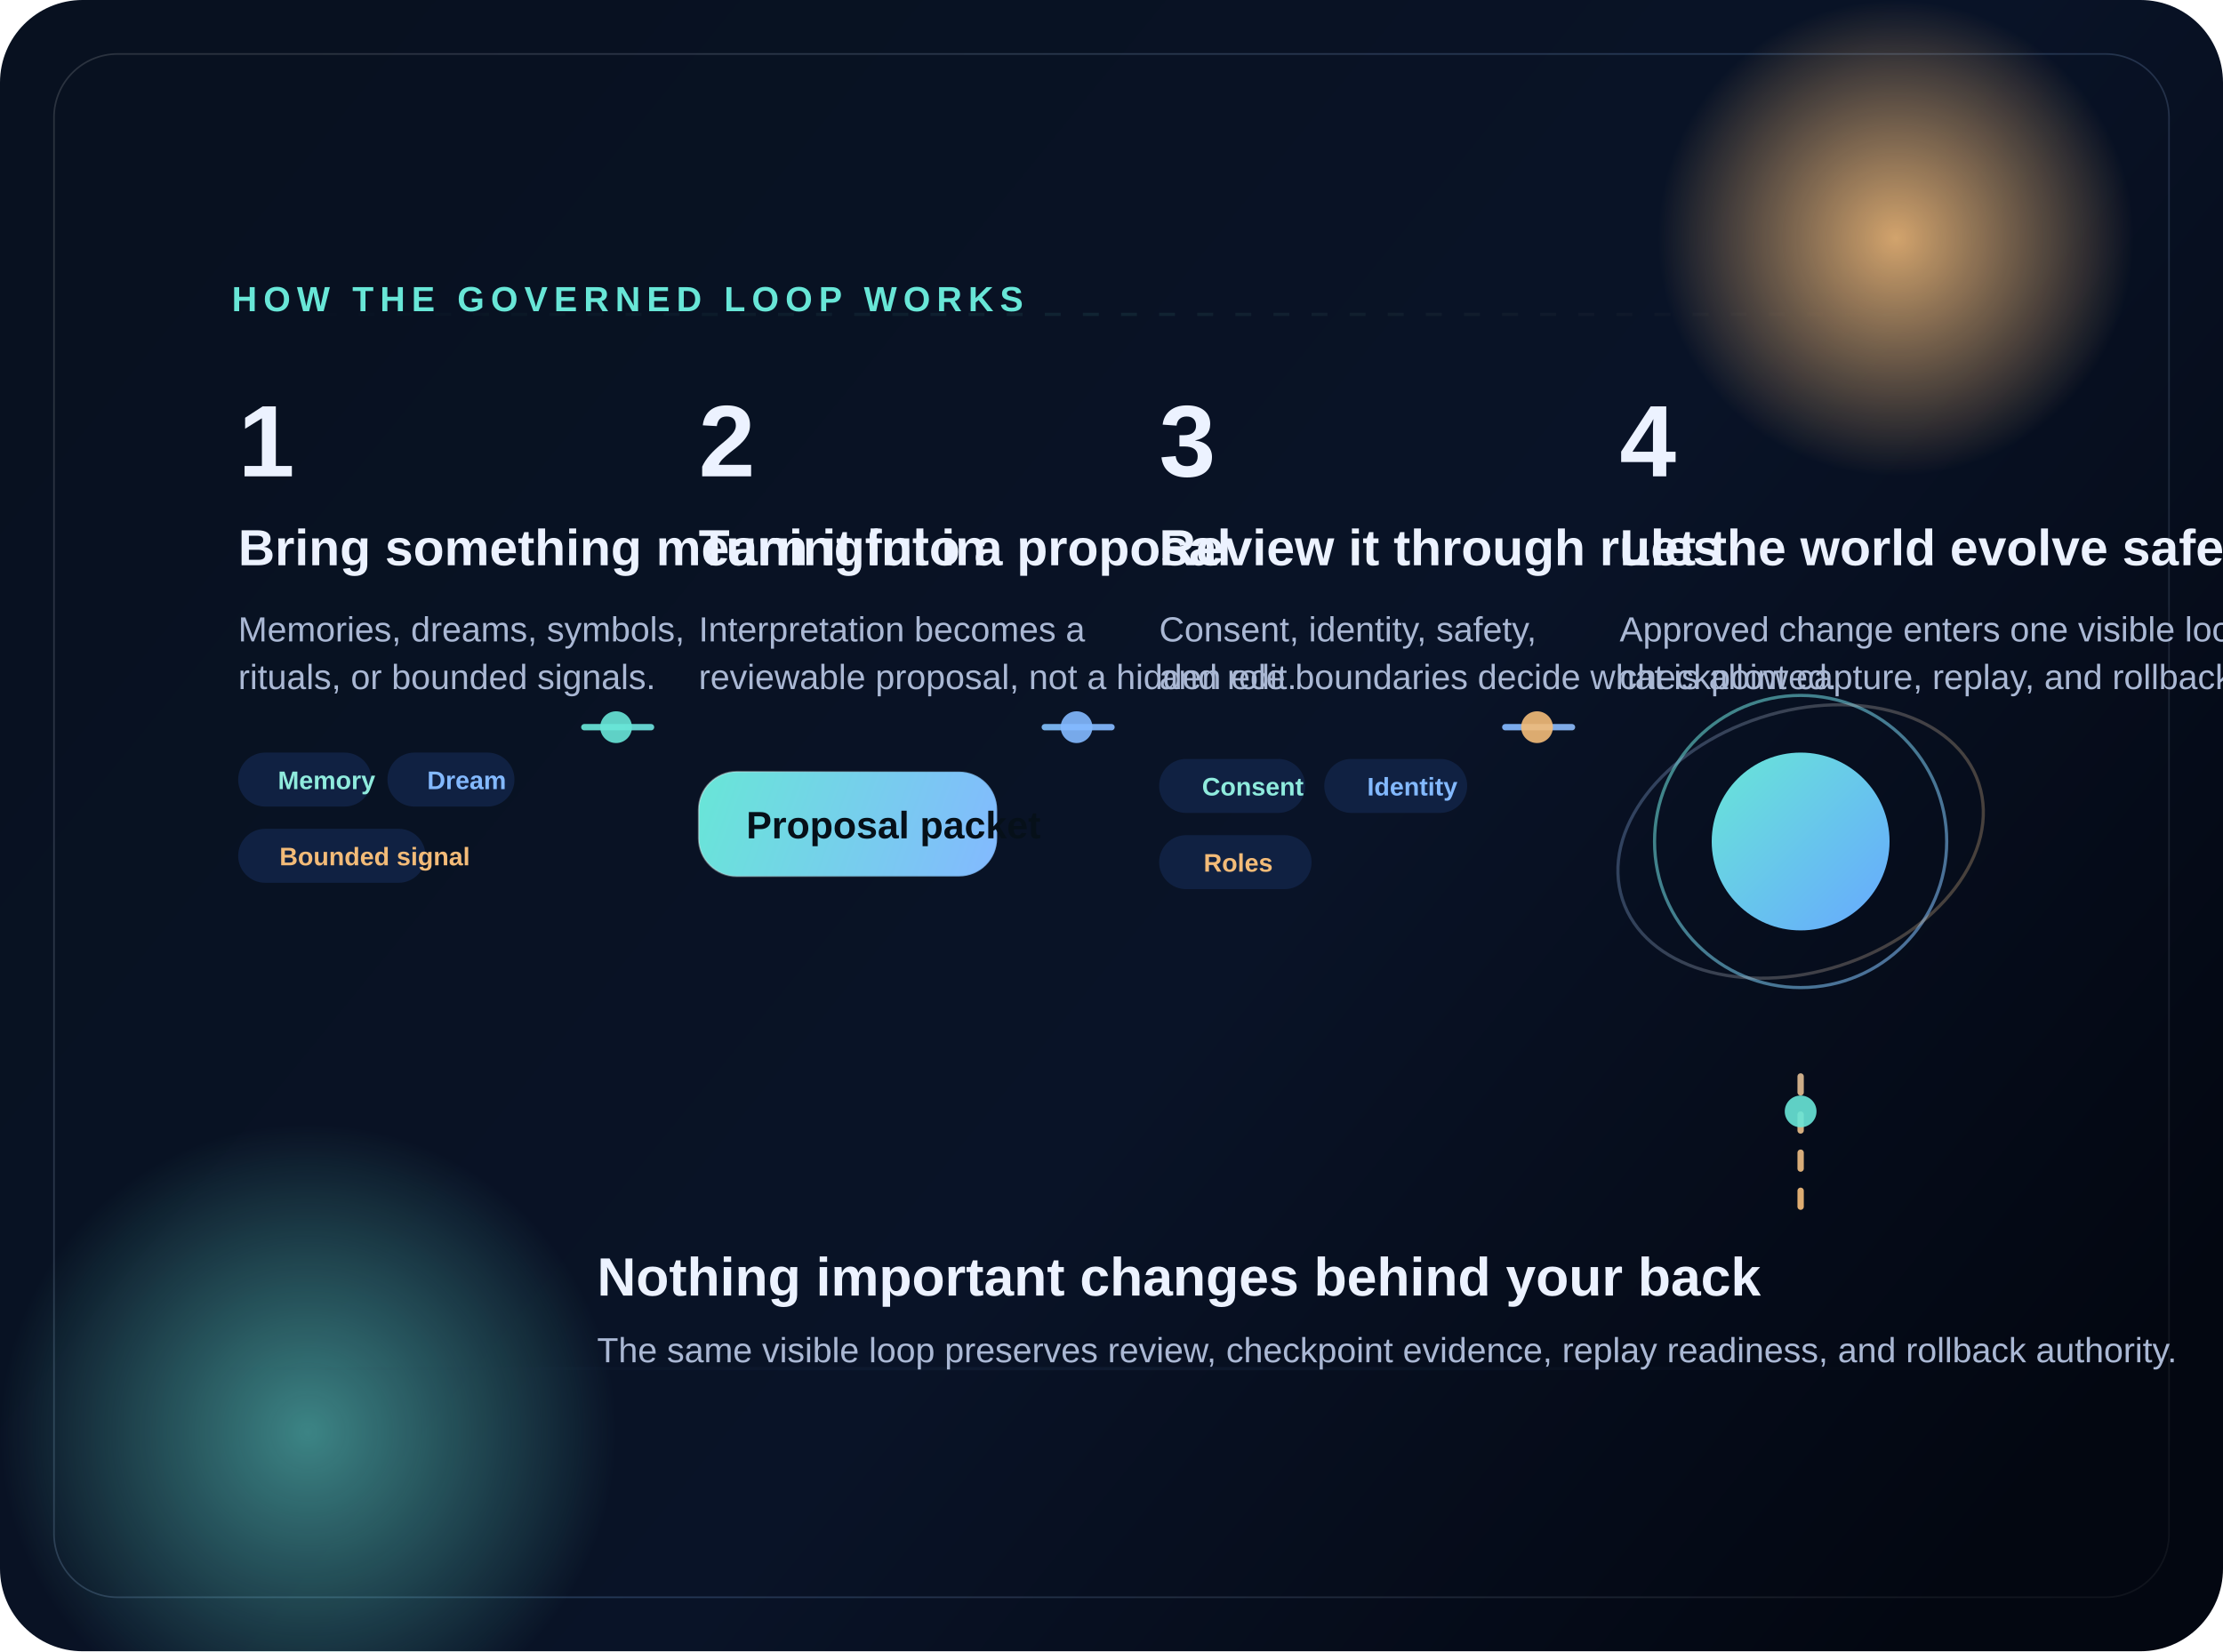
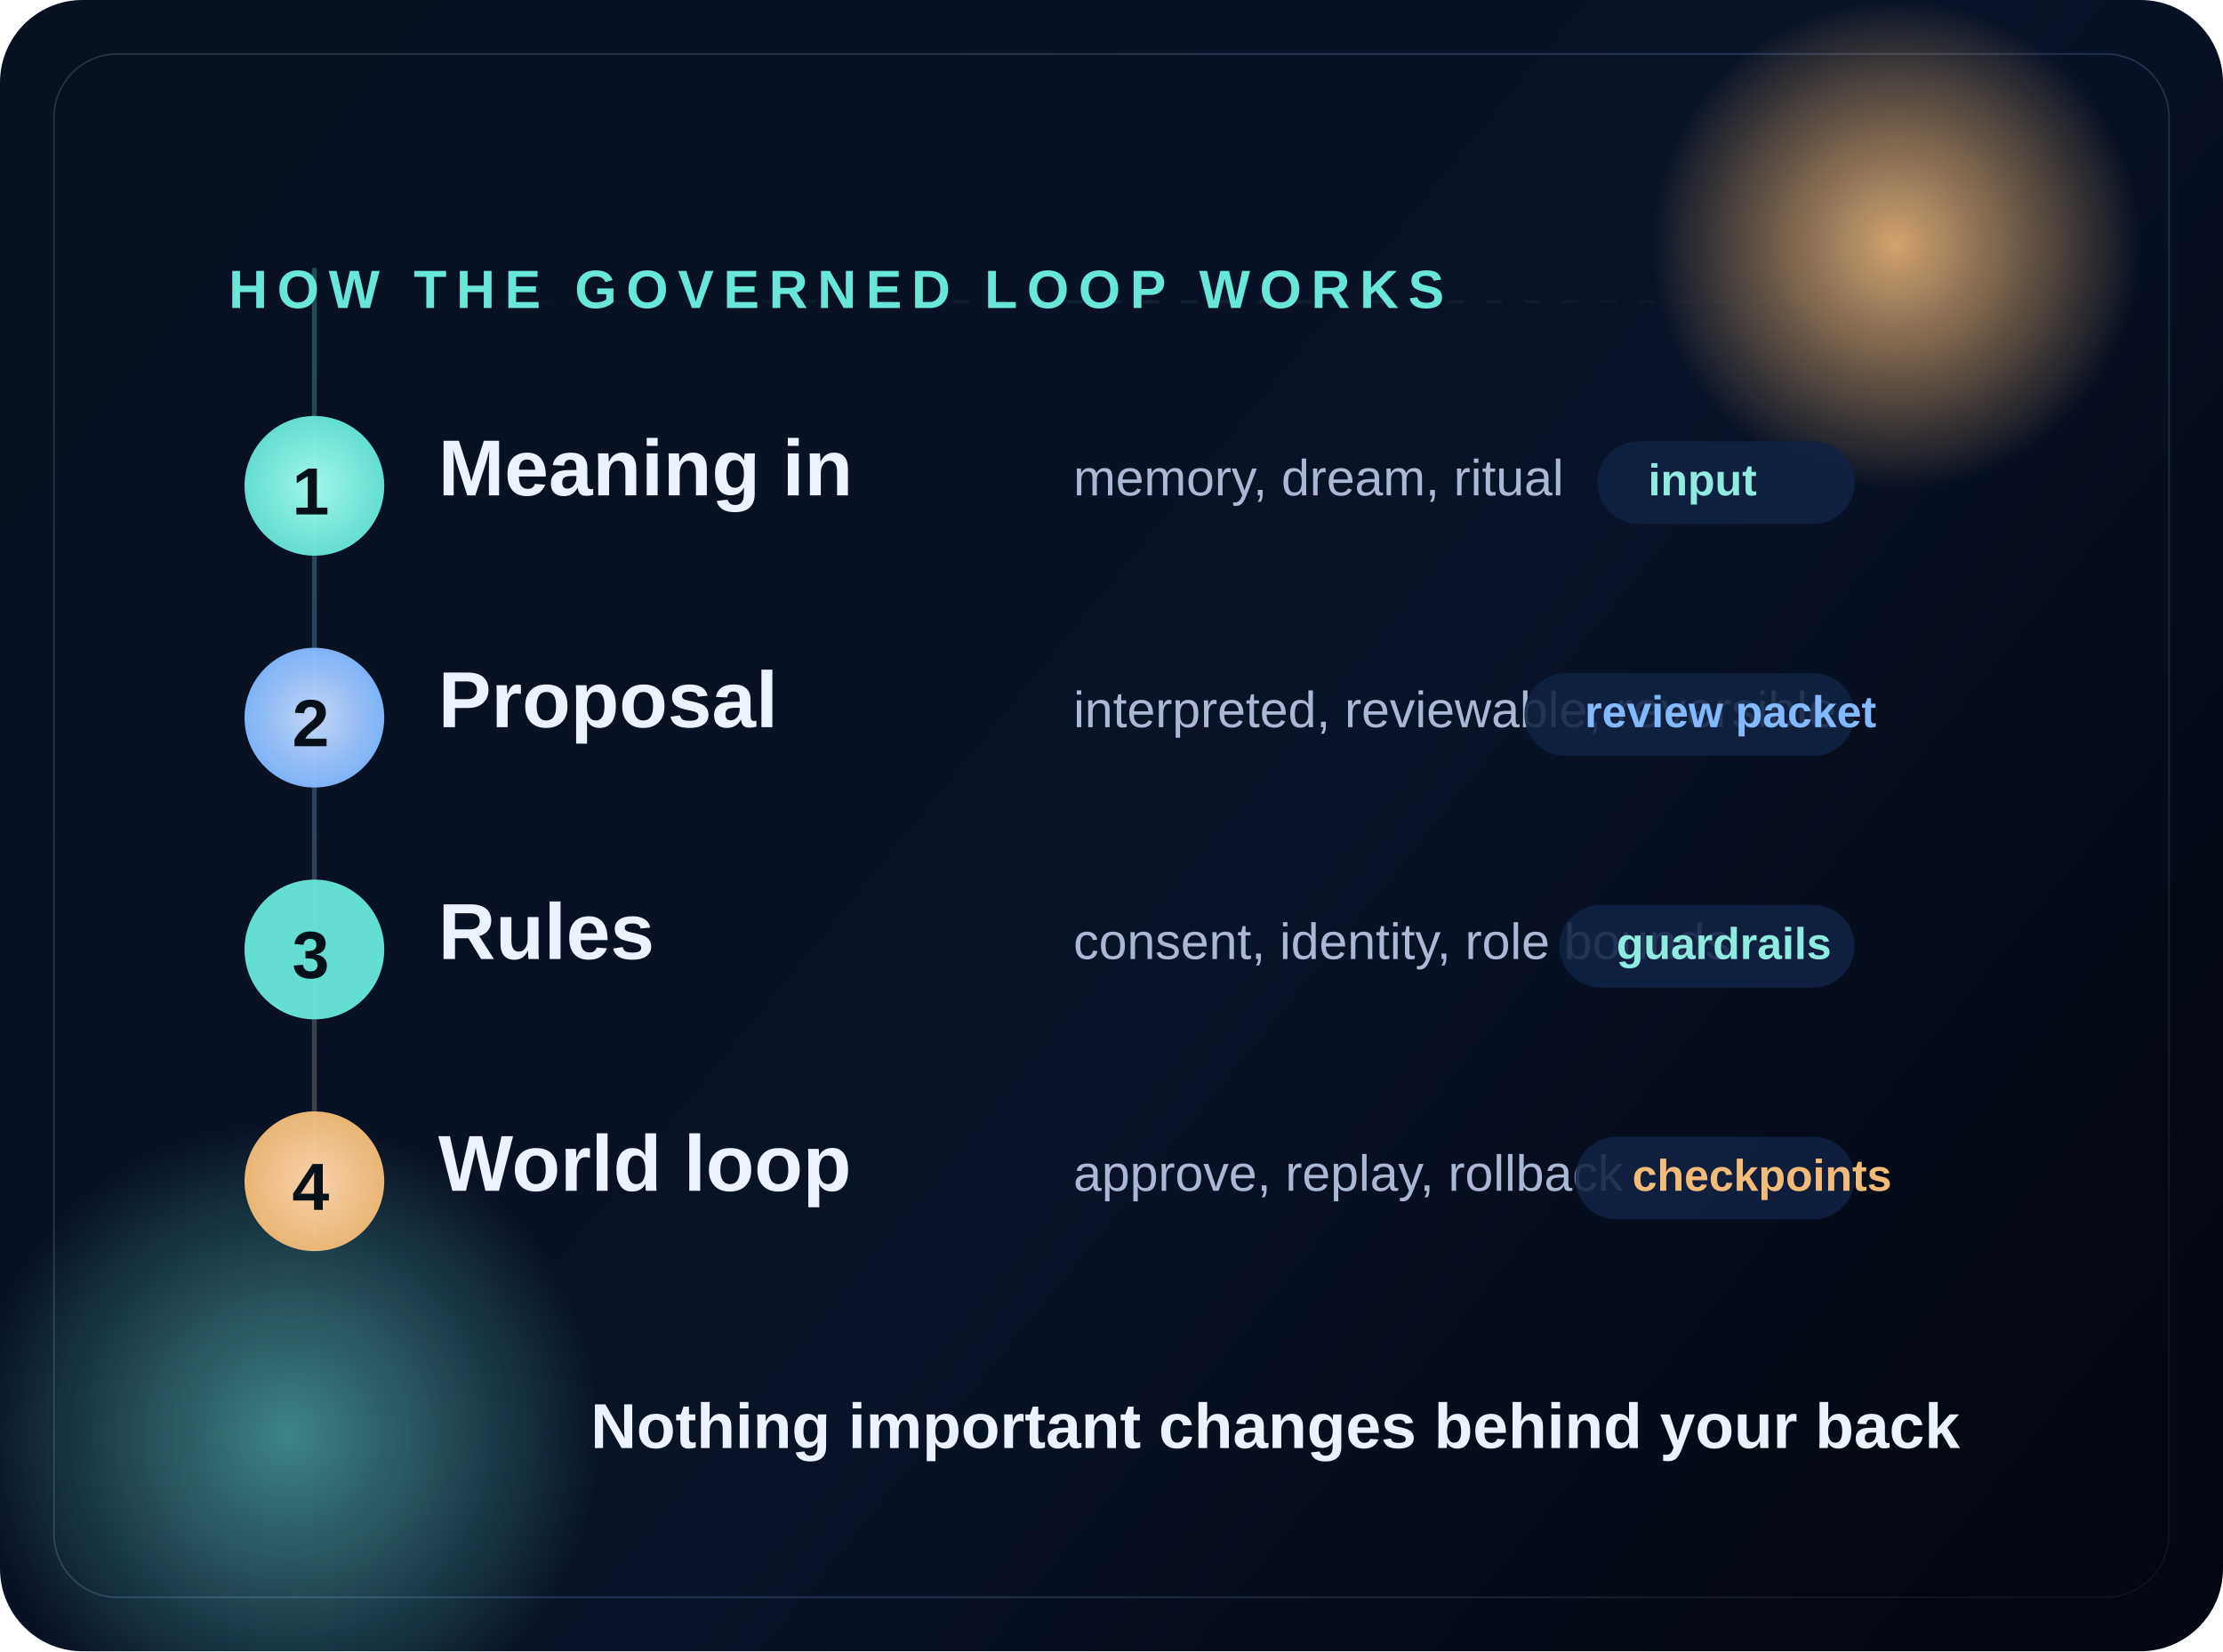
<svg xmlns="http://www.w3.org/2000/svg" width="1400" height="1040" viewBox="0 0 1400 1040" fill="none">
  <rect width="1400" height="1040" rx="52" fill="url(#bg)" />
  <rect x="34" y="34" width="1332" height="972" rx="40" stroke="url(#frame)" />
-   <circle cx="1194" cy="150" r="150" fill="url(#warmGlow)" />
-   <circle cx="194" cy="902" r="194" fill="url(#seaGlow)" />
-   <g opacity="0.3">
-     <path d="M120 862H1280" stroke="url(#baseline)" stroke-width="2" />
-     <path d="M178 198H1220" stroke="url(#topline)" stroke-width="2" stroke-dasharray="10 14" />
+   <circle cx="1194" cy="154" r="154" fill="url(#warmGlow)" />
+   <circle cx="182" cy="904" r="196" fill="url(#seaGlow)" />
+   <g opacity="0.28">
+     <path d="M198 170V780" stroke="url(#rail)" stroke-width="3" stroke-linecap="round" />
+     <path d="M240 190H1222" stroke="url(#topline)" stroke-width="2" stroke-dasharray="10 14" />
  </g>
-   <g filter="url(#panelShadow)">
-     <rect x="120" y="240" width="248" height="438" rx="30" fill="url(#panelFill)" stroke="url(#panelStroke)" />
-     <rect x="410" y="240" width="248" height="438" rx="30" fill="url(#panelFill)" stroke="url(#panelStroke)" />
-     <rect x="700" y="240" width="248" height="438" rx="30" fill="url(#panelFill)" stroke="url(#panelStroke)" />
-     <rect x="990" y="240" width="290" height="438" rx="30" fill="url(#panelFill)" stroke="url(#warmStroke)" />
-     <rect x="334" y="760" width="732" height="140" rx="28" fill="url(#railFill)" stroke="url(#railStroke)" />
-   </g>
-   <g opacity="0.92">
-     <path d="M368 458H410" stroke="url(#arrowA)" stroke-width="4" stroke-linecap="round" />
-     <path d="M658 458H700" stroke="url(#arrowA)" stroke-width="4" stroke-linecap="round" />
-     <path d="M948 458H990" stroke="url(#arrowB)" stroke-width="4" stroke-linecap="round" />
-     <path d="M1134 678V760" stroke="url(#arrowB)" stroke-width="4" stroke-linecap="round" stroke-dasharray="10 14" />
-   </g>
-   <g opacity="0.9">
-     <circle cx="388" cy="458" r="10" fill="#68E6D7" />
-     <circle cx="678" cy="458" r="10" fill="#83B9FF" />
-     <circle cx="968" cy="458" r="10" fill="#F3BB78" />
-     <circle cx="1134" cy="700" r="10" fill="#68E6D7" />
-   </g>
-   <text x="146" y="196" fill="#68E6D7" font-family="Arial, Helvetica, sans-serif" font-size="22" font-weight="700" letter-spacing="4">
+   <text x="144" y="194" fill="#68E6D7" font-family="Arial, Helvetica, sans-serif" font-size="34" font-weight="700" letter-spacing="6">
    HOW THE GOVERNED LOOP WORKS
  </text>
-   <text x="150" y="300" fill="#ECF2FF" font-family="Arial, Helvetica, sans-serif" font-size="64" font-weight="700">1</text>
-   <text x="150" y="356" fill="#ECF2FF" font-family="Arial, Helvetica, sans-serif" font-size="32" font-weight="700">
-     Bring something meaningful in
+   <g filter="url(#cardShadow)">
+     <rect x="170" y="248" width="1060" height="116" rx="30" fill="url(#cardFill)" stroke="url(#cardStroke)" />
+     <rect x="170" y="394" width="1060" height="116" rx="30" fill="url(#cardFill)" stroke="url(#cardStroke)" />
+     <rect x="170" y="540" width="1060" height="116" rx="30" fill="url(#cardFill)" stroke="url(#cardStroke)" />
+     <rect x="170" y="686" width="1060" height="116" rx="30" fill="url(#cardFill)" stroke="url(#cardStrokeWarm)" />
+     <rect x="324" y="850" width="742" height="98" rx="28" fill="url(#bandFill)" stroke="url(#bandStroke)" />
+   </g>
+   <g opacity="0.96">
+     <circle cx="198" cy="306" r="44" fill="url(#nodeSea)" />
+     <circle cx="198" cy="452" r="44" fill="url(#nodeBlue)" />
+     <circle cx="198" cy="598" r="44" fill="url(#nodeSea)" />
+     <circle cx="198" cy="744" r="44" fill="url(#nodeGold)" />
+   </g>
+   <text x="184" y="324" fill="#061019" font-family="Arial, Helvetica, sans-serif" font-size="42" font-weight="700">1</text>
+   <text x="184" y="470" fill="#061019" font-family="Arial, Helvetica, sans-serif" font-size="42" font-weight="700">2</text>
+   <text x="184" y="616" fill="#061019" font-family="Arial, Helvetica, sans-serif" font-size="42" font-weight="700">3</text>
+   <text x="184" y="762" fill="#061019" font-family="Arial, Helvetica, sans-serif" font-size="42" font-weight="700">4</text>
+   <text x="276" y="312" fill="#ECF2FF" font-family="Arial, Helvetica, sans-serif" font-size="50" font-weight="700">
+     Meaning in
  </text>
-   <text x="150" y="404" fill="#AAB8D4" font-family="Arial, Helvetica, sans-serif" font-size="22">
-     Memories, dreams, symbols,
+   <text x="676" y="312" fill="#AAB8D4" font-family="Arial, Helvetica, sans-serif" font-size="32">
+     memory, dream, ritual
  </text>
-   <text x="150" y="434" fill="#AAB8D4" font-family="Arial, Helvetica, sans-serif" font-size="22">
-     rituals, or bounded signals.
+   <text x="276" y="458" fill="#ECF2FF" font-family="Arial, Helvetica, sans-serif" font-size="50" font-weight="700">
+     Proposal
  </text>
-   <rect x="150" y="474" width="84" height="34" rx="17" fill="#102142" />
-   <rect x="244" y="474" width="80" height="34" rx="17" fill="#102142" />
-   <rect x="150" y="522" width="118" height="34" rx="17" fill="#102142" />
-   <text x="175" y="497" fill="#8FEBDD" font-family="Arial, Helvetica, sans-serif" font-size="16" font-weight="700">Memory</text>
-   <text x="269" y="497" fill="#83B9FF" font-family="Arial, Helvetica, sans-serif" font-size="16" font-weight="700">Dream</text>
-   <text x="176" y="545" fill="#F3BB78" font-family="Arial, Helvetica, sans-serif" font-size="16" font-weight="700">Bounded signal</text>
-   <text x="440" y="300" fill="#ECF2FF" font-family="Arial, Helvetica, sans-serif" font-size="64" font-weight="700">2</text>
-   <text x="440" y="356" fill="#ECF2FF" font-family="Arial, Helvetica, sans-serif" font-size="32" font-weight="700">
-     Turn it into a proposal
+   <text x="676" y="458" fill="#AAB8D4" font-family="Arial, Helvetica, sans-serif" font-size="32">
+     interpreted, reviewable, reversible
  </text>
-   <text x="440" y="404" fill="#AAB8D4" font-family="Arial, Helvetica, sans-serif" font-size="22">
-     Interpretation becomes a
+   <text x="276" y="604" fill="#ECF2FF" font-family="Arial, Helvetica, sans-serif" font-size="50" font-weight="700">
+     Rules
  </text>
-   <text x="440" y="434" fill="#AAB8D4" font-family="Arial, Helvetica, sans-serif" font-size="22">
-     reviewable proposal, not a hidden edit.
+   <text x="676" y="604" fill="#AAB8D4" font-family="Arial, Helvetica, sans-serif" font-size="32">
+     consent, identity, role bounds
  </text>
-   <rect x="440" y="486" width="188" height="66" rx="24" fill="url(#proposalFill)" stroke="url(#proposalStroke)" />
-   <text x="470" y="528" fill="#061019" font-family="Arial, Helvetica, sans-serif" font-size="24" font-weight="700">
-     Proposal packet
+   <text x="276" y="750" fill="#ECF2FF" font-family="Arial, Helvetica, sans-serif" font-size="50" font-weight="700">
+     World loop
  </text>
-   <text x="730" y="300" fill="#ECF2FF" font-family="Arial, Helvetica, sans-serif" font-size="64" font-weight="700">3</text>
-   <text x="730" y="356" fill="#ECF2FF" font-family="Arial, Helvetica, sans-serif" font-size="32" font-weight="700">
-     Review it through rules
+   <text x="676" y="750" fill="#AAB8D4" font-family="Arial, Helvetica, sans-serif" font-size="32">
+     approve, replay, rollback
  </text>
-   <text x="730" y="404" fill="#AAB8D4" font-family="Arial, Helvetica, sans-serif" font-size="22">
-     Consent, identity, safety,
-   </text>
-   <text x="730" y="434" fill="#AAB8D4" font-family="Arial, Helvetica, sans-serif" font-size="22">
-     and role boundaries decide what is allowed.
-   </text>
-   <rect x="730" y="478" width="92" height="34" rx="17" fill="#102142" />
-   <rect x="834" y="478" width="90" height="34" rx="17" fill="#102142" />
-   <rect x="730" y="526" width="96" height="34" rx="17" fill="#102142" />
-   <text x="757" y="501" fill="#8FEBDD" font-family="Arial, Helvetica, sans-serif" font-size="16" font-weight="700">Consent</text>
-   <text x="861" y="501" fill="#83B9FF" font-family="Arial, Helvetica, sans-serif" font-size="16" font-weight="700">Identity</text>
-   <text x="758" y="549" fill="#F3BB78" font-family="Arial, Helvetica, sans-serif" font-size="16" font-weight="700">Roles</text>
-   <text x="1020" y="300" fill="#ECF2FF" font-family="Arial, Helvetica, sans-serif" font-size="64" font-weight="700">4</text>
-   <text x="1020" y="356" fill="#ECF2FF" font-family="Arial, Helvetica, sans-serif" font-size="32" font-weight="700">
-     Let the world evolve safely
-   </text>
-   <text x="1020" y="404" fill="#AAB8D4" font-family="Arial, Helvetica, sans-serif" font-size="22">
-     Approved change enters one visible loop with
-   </text>
-   <text x="1020" y="434" fill="#AAB8D4" font-family="Arial, Helvetica, sans-serif" font-size="22">
-     checkpoint capture, replay, and rollback.
-   </text>
-   <circle cx="1134" cy="530" r="56" fill="url(#loopCore)" />
-   <circle cx="1134" cy="530" r="92" stroke="url(#loopOrbit)" stroke-width="2" opacity="0.56" />
-   <ellipse cx="1134" cy="530" rx="118" ry="82" transform="rotate(-18 1134 530)" stroke="url(#loopOrbitB)" stroke-width="2" opacity="0.3" />
-   <text x="376" y="816" fill="#ECF2FF" font-family="Arial, Helvetica, sans-serif" font-size="34" font-weight="700">
+   <text x="372" y="912" fill="#ECF2FF" font-family="Arial, Helvetica, sans-serif" font-size="40" font-weight="700">
    Nothing important changes behind your back
  </text>
-   <text x="376" y="858" fill="#AAB8D4" font-family="Arial, Helvetica, sans-serif" font-size="22">
-     The same visible loop preserves review, checkpoint evidence, replay readiness, and rollback authority.
+   <g opacity="0.88">
+     <rect x="1006" y="278" width="162" height="52" rx="26" fill="#102142" />
+     <rect x="960" y="424" width="208" height="52" rx="26" fill="#102142" />
+     <rect x="982" y="570" width="186" height="52" rx="26" fill="#102142" />
+     <rect x="992" y="716" width="176" height="52" rx="26" fill="#102142" />
+   </g>
+   <text x="1038" y="312" fill="#8FEBDD" font-family="Arial, Helvetica, sans-serif" font-size="28" font-weight="700">
+     input
+   </text>
+   <text x="998" y="458" fill="#83B9FF" font-family="Arial, Helvetica, sans-serif" font-size="28" font-weight="700">
+     review packet
+   </text>
+   <text x="1018" y="604" fill="#8FEBDD" font-family="Arial, Helvetica, sans-serif" font-size="28" font-weight="700">
+     guardrails
+   </text>
+   <text x="1028" y="750" fill="#F3BB78" font-family="Arial, Helvetica, sans-serif" font-size="28" font-weight="700">
+     checkpoints
  </text>
  <defs>
    <linearGradient id="bg" x1="128" y1="86" x2="1238" y2="992" gradientUnits="userSpaceOnUse">
      <stop stop-color="#081120" />
      <stop offset="0.58" stop-color="#091327" />
      <stop offset="1" stop-color="#030711" />
    </linearGradient>
    <linearGradient id="frame" x1="96" y1="70" x2="1310" y2="1006" gradientUnits="userSpaceOnUse">
      <stop stop-color="#FFFFFF" stop-opacity="0.14" />
      <stop offset="0.52" stop-color="#83B9FF" stop-opacity="0.22" />
      <stop offset="1" stop-color="#FFFFFF" stop-opacity="0.05" />
    </linearGradient>
-     <radialGradient id="warmGlow" cx="0" cy="0" r="1" gradientUnits="userSpaceOnUse" gradientTransform="translate(1194 150) rotate(90) scale(150)">
+     <radialGradient id="warmGlow" cx="0" cy="0" r="1" gradientUnits="userSpaceOnUse" gradientTransform="translate(1194 154) rotate(90) scale(154)">
      <stop stop-color="#F3BB78" stop-opacity="0.86" />
      <stop offset="1" stop-color="#F3BB78" stop-opacity="0" />
    </radialGradient>
-     <radialGradient id="seaGlow" cx="0" cy="0" r="1" gradientUnits="userSpaceOnUse" gradientTransform="translate(194 902) rotate(90) scale(194)">
+     <radialGradient id="seaGlow" cx="0" cy="0" r="1" gradientUnits="userSpaceOnUse" gradientTransform="translate(182 904) rotate(90) scale(196)">
      <stop stop-color="#68E6D7" stop-opacity="0.54" />
      <stop offset="1" stop-color="#68E6D7" stop-opacity="0" />
    </radialGradient>
-     <linearGradient id="baseline" x1="120" y1="862" x2="1280" y2="862" gradientUnits="userSpaceOnUse">
-       <stop stop-color="#17263F" stop-opacity="0" />
-       <stop offset="0.5" stop-color="#38547D" stop-opacity="0.5" />
-       <stop offset="1" stop-color="#17263F" stop-opacity="0" />
+     <linearGradient id="rail" x1="198" y1="170" x2="198" y2="780" gradientUnits="userSpaceOnUse">
+       <stop stop-color="#68E6D7" />
+       <stop offset="0.52" stop-color="#83B9FF" />
+       <stop offset="1" stop-color="#F3BB78" />
    </linearGradient>
-     <linearGradient id="topline" x1="178" y1="198" x2="1220" y2="198" gradientUnits="userSpaceOnUse">
+     <linearGradient id="topline" x1="240" y1="190" x2="1222" y2="190" gradientUnits="userSpaceOnUse">
      <stop stop-color="#68E6D7" stop-opacity="0" />
      <stop offset="0.5" stop-color="#68E6D7" stop-opacity="0.28" />
      <stop offset="1" stop-color="#F3BB78" stop-opacity="0" />
    </linearGradient>
-     <linearGradient id="panelFill" x1="120" y1="240" x2="1280" y2="678" gradientUnits="userSpaceOnUse">
+     <linearGradient id="cardFill" x1="170" y1="248" x2="1230" y2="802" gradientUnits="userSpaceOnUse">
      <stop stop-color="#0B1430" stop-opacity="0.94" />
      <stop offset="1" stop-color="#0A1224" stop-opacity="0.96" />
    </linearGradient>
-     <linearGradient id="panelStroke" x1="120" y1="240" x2="948" y2="678" gradientUnits="userSpaceOnUse">
+     <linearGradient id="cardStroke" x1="170" y1="248" x2="1230" y2="802" gradientUnits="userSpaceOnUse">
      <stop stop-color="#284C77" stop-opacity="0.46" />
      <stop offset="1" stop-color="#68E6D7" stop-opacity="0.16" />
    </linearGradient>
-     <linearGradient id="warmStroke" x1="990" y1="240" x2="1280" y2="678" gradientUnits="userSpaceOnUse">
+     <linearGradient id="cardStrokeWarm" x1="170" y1="686" x2="1230" y2="802" gradientUnits="userSpaceOnUse">
      <stop stop-color="#F3BB78" stop-opacity="0.42" />
      <stop offset="1" stop-color="#83B9FF" stop-opacity="0.16" />
    </linearGradient>
-     <linearGradient id="railFill" x1="334" y1="760" x2="1066" y2="900" gradientUnits="userSpaceOnUse">
+     <linearGradient id="bandFill" x1="324" y1="850" x2="1066" y2="948" gradientUnits="userSpaceOnUse">
      <stop stop-color="#0D1732" stop-opacity="0.94" />
      <stop offset="1" stop-color="#0A1223" stop-opacity="0.94" />
    </linearGradient>
-     <linearGradient id="railStroke" x1="334" y1="760" x2="1066" y2="900" gradientUnits="userSpaceOnUse">
+     <linearGradient id="bandStroke" x1="324" y1="850" x2="1066" y2="948" gradientUnits="userSpaceOnUse">
      <stop stop-color="#284C77" stop-opacity="0.44" />
      <stop offset="1" stop-color="#68E6D7" stop-opacity="0.18" />
    </linearGradient>
-     <linearGradient id="arrowA" x1="368" y1="458" x2="700" y2="458" gradientUnits="userSpaceOnUse">
-       <stop stop-color="#68E6D7" />
+     <radialGradient id="nodeSea" cx="0" cy="0" r="1" gradientUnits="userSpaceOnUse" gradientTransform="translate(198 306) rotate(90) scale(44)">
+       <stop stop-color="#A7FFF2" />
+       <stop offset="1" stop-color="#68E6D7" />
+     </radialGradient>
+     <radialGradient id="nodeBlue" cx="0" cy="0" r="1" gradientUnits="userSpaceOnUse" gradientTransform="translate(198 452) rotate(90) scale(44)">
+       <stop stop-color="#C9DCFF" />
      <stop offset="1" stop-color="#83B9FF" />
-     </linearGradient>
-     <linearGradient id="arrowB" x1="948" y1="458" x2="1134" y2="760" gradientUnits="userSpaceOnUse">
-       <stop stop-color="#83B9FF" />
+     </radialGradient>
+     <radialGradient id="nodeGold" cx="0" cy="0" r="1" gradientUnits="userSpaceOnUse" gradientTransform="translate(198 744) rotate(90) scale(44)">
+       <stop stop-color="#FFD8AE" />
      <stop offset="1" stop-color="#F3BB78" />
-     </linearGradient>
-     <linearGradient id="proposalFill" x1="440" y1="486" x2="628" y2="552" gradientUnits="userSpaceOnUse">
-       <stop stop-color="#68E6D7" />
-       <stop offset="1" stop-color="#83B9FF" />
-     </linearGradient>
-     <linearGradient id="proposalStroke" x1="440" y1="486" x2="628" y2="552" gradientUnits="userSpaceOnUse">
-       <stop stop-color="#FFFFFF" stop-opacity="0.4" />
-       <stop offset="1" stop-color="#061019" stop-opacity="0.12" />
-     </linearGradient>
-     <linearGradient id="loopCore" x1="1078" y1="474" x2="1190" y2="586" gradientUnits="userSpaceOnUse">
-       <stop stop-color="#68E6D7" />
-       <stop offset="1" stop-color="#67A8FF" />
-     </linearGradient>
-     <linearGradient id="loopOrbit" x1="1042" y1="460" x2="1226" y2="600" gradientUnits="userSpaceOnUse">
-       <stop stop-color="#68E6D7" />
-       <stop offset="1" stop-color="#83B9FF" />
-     </linearGradient>
-     <linearGradient id="loopOrbitB" x1="1016" y1="448" x2="1252" y2="612" gradientUnits="userSpaceOnUse">
-       <stop stop-color="#83B9FF" />
-       <stop offset="1" stop-color="#F3BB78" />
-     </linearGradient>
-     <filter id="panelShadow" x="84" y="212" width="1232" height="730" color-interpolation-filters="sRGB">
+     </radialGradient>
+     <filter id="cardShadow" x="134" y="220" width="1132" height="768" color-interpolation-filters="sRGB">
      <feDropShadow dx="0" dy="24" stdDeviation="28" flood-color="#000000" flood-opacity="0.28" />
    </filter>
  </defs>
</svg>
